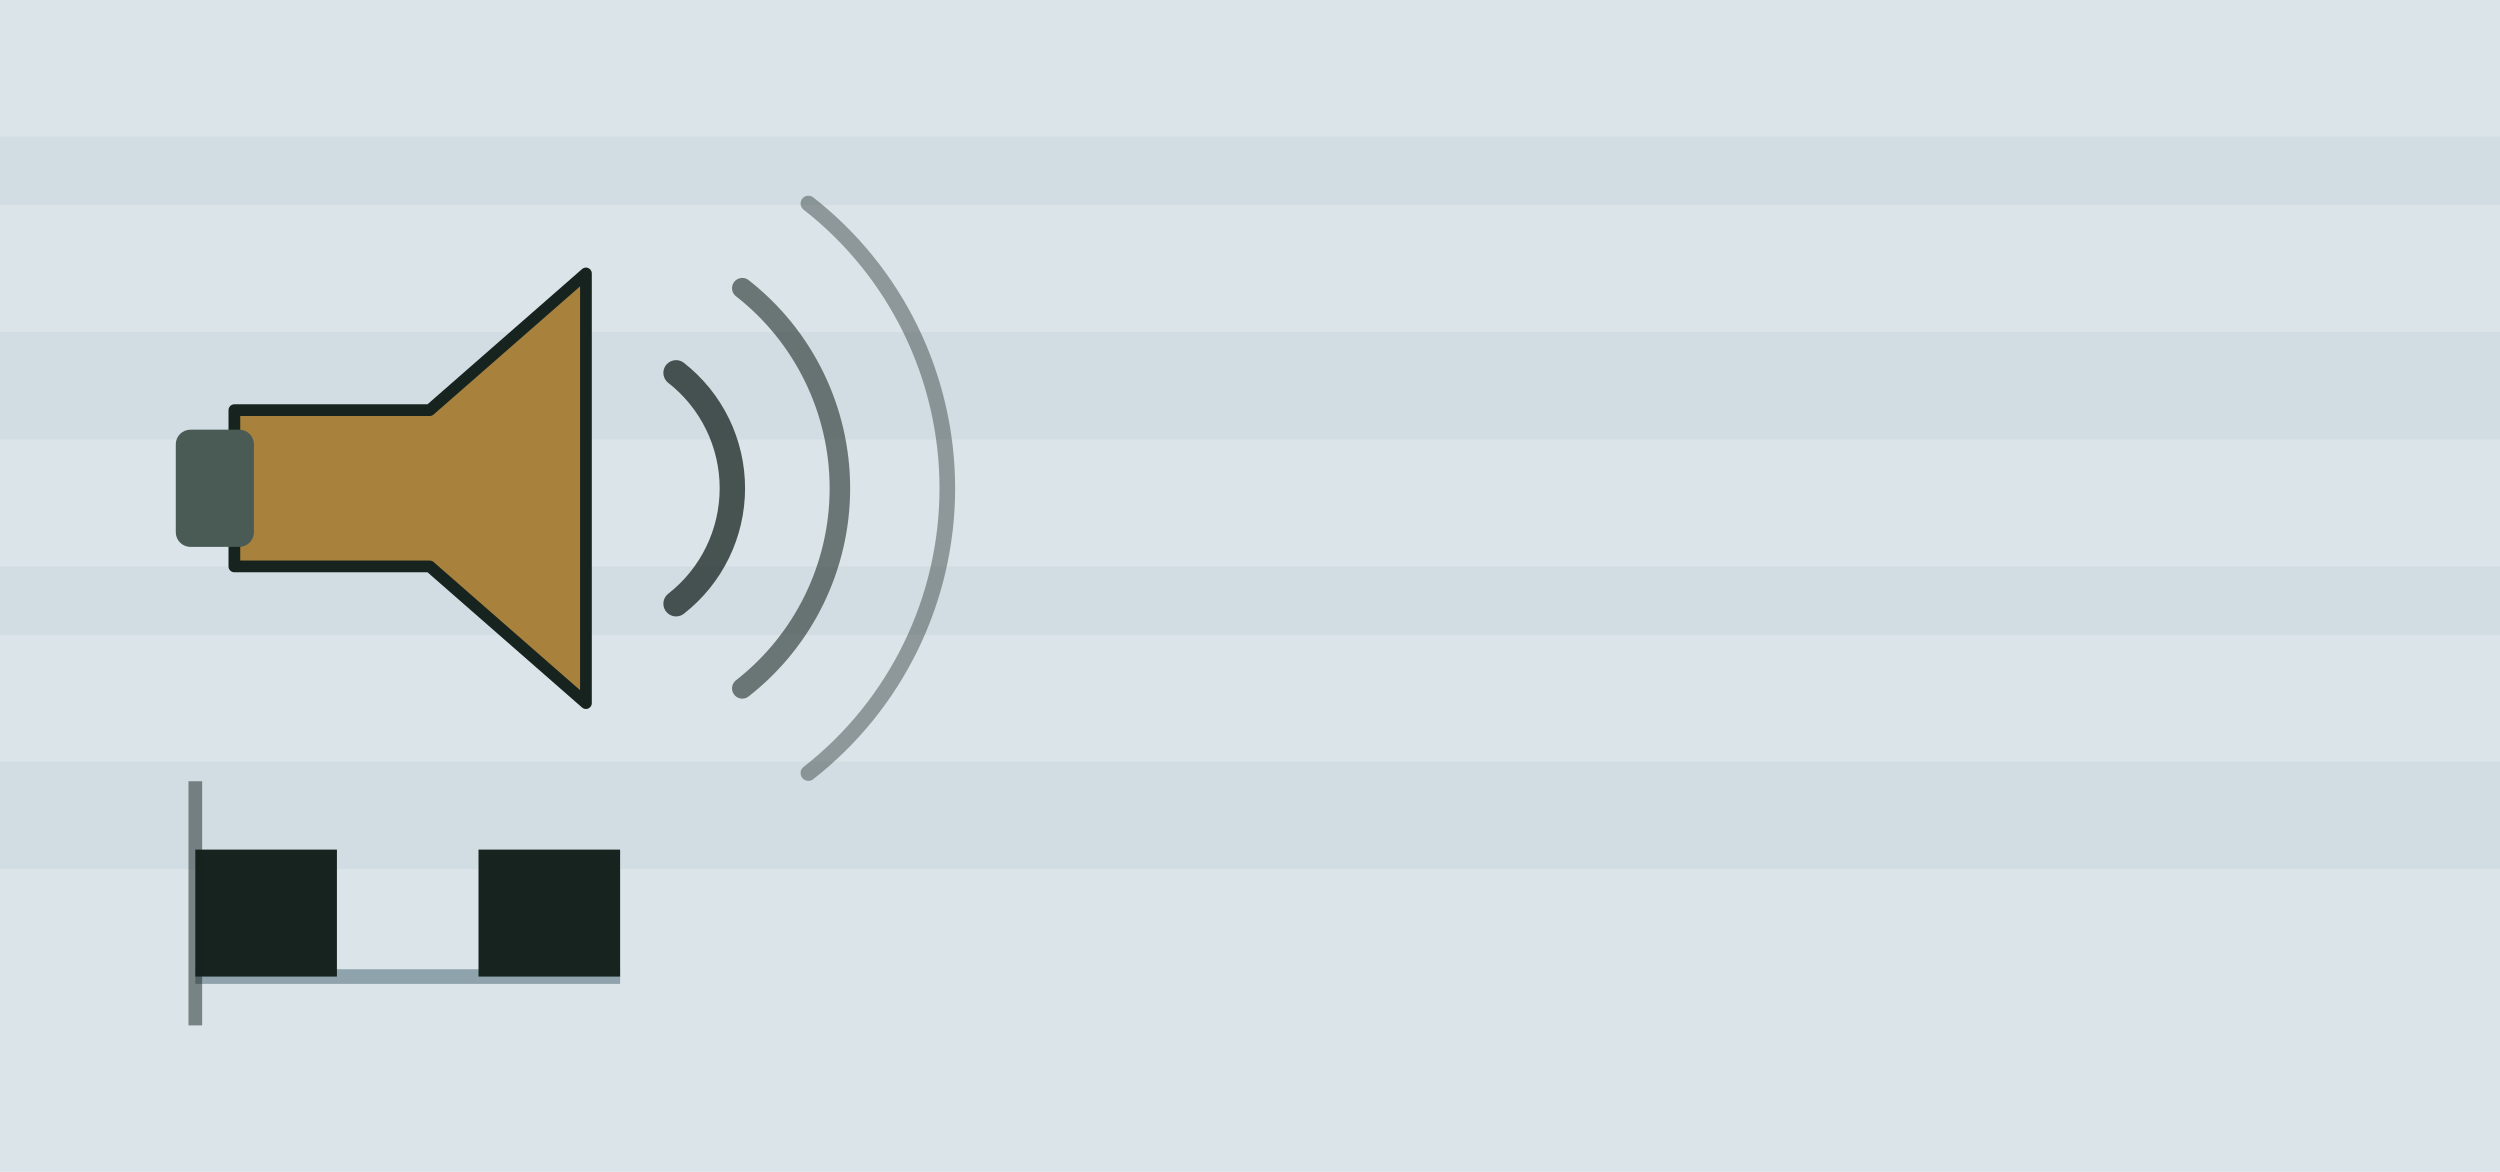
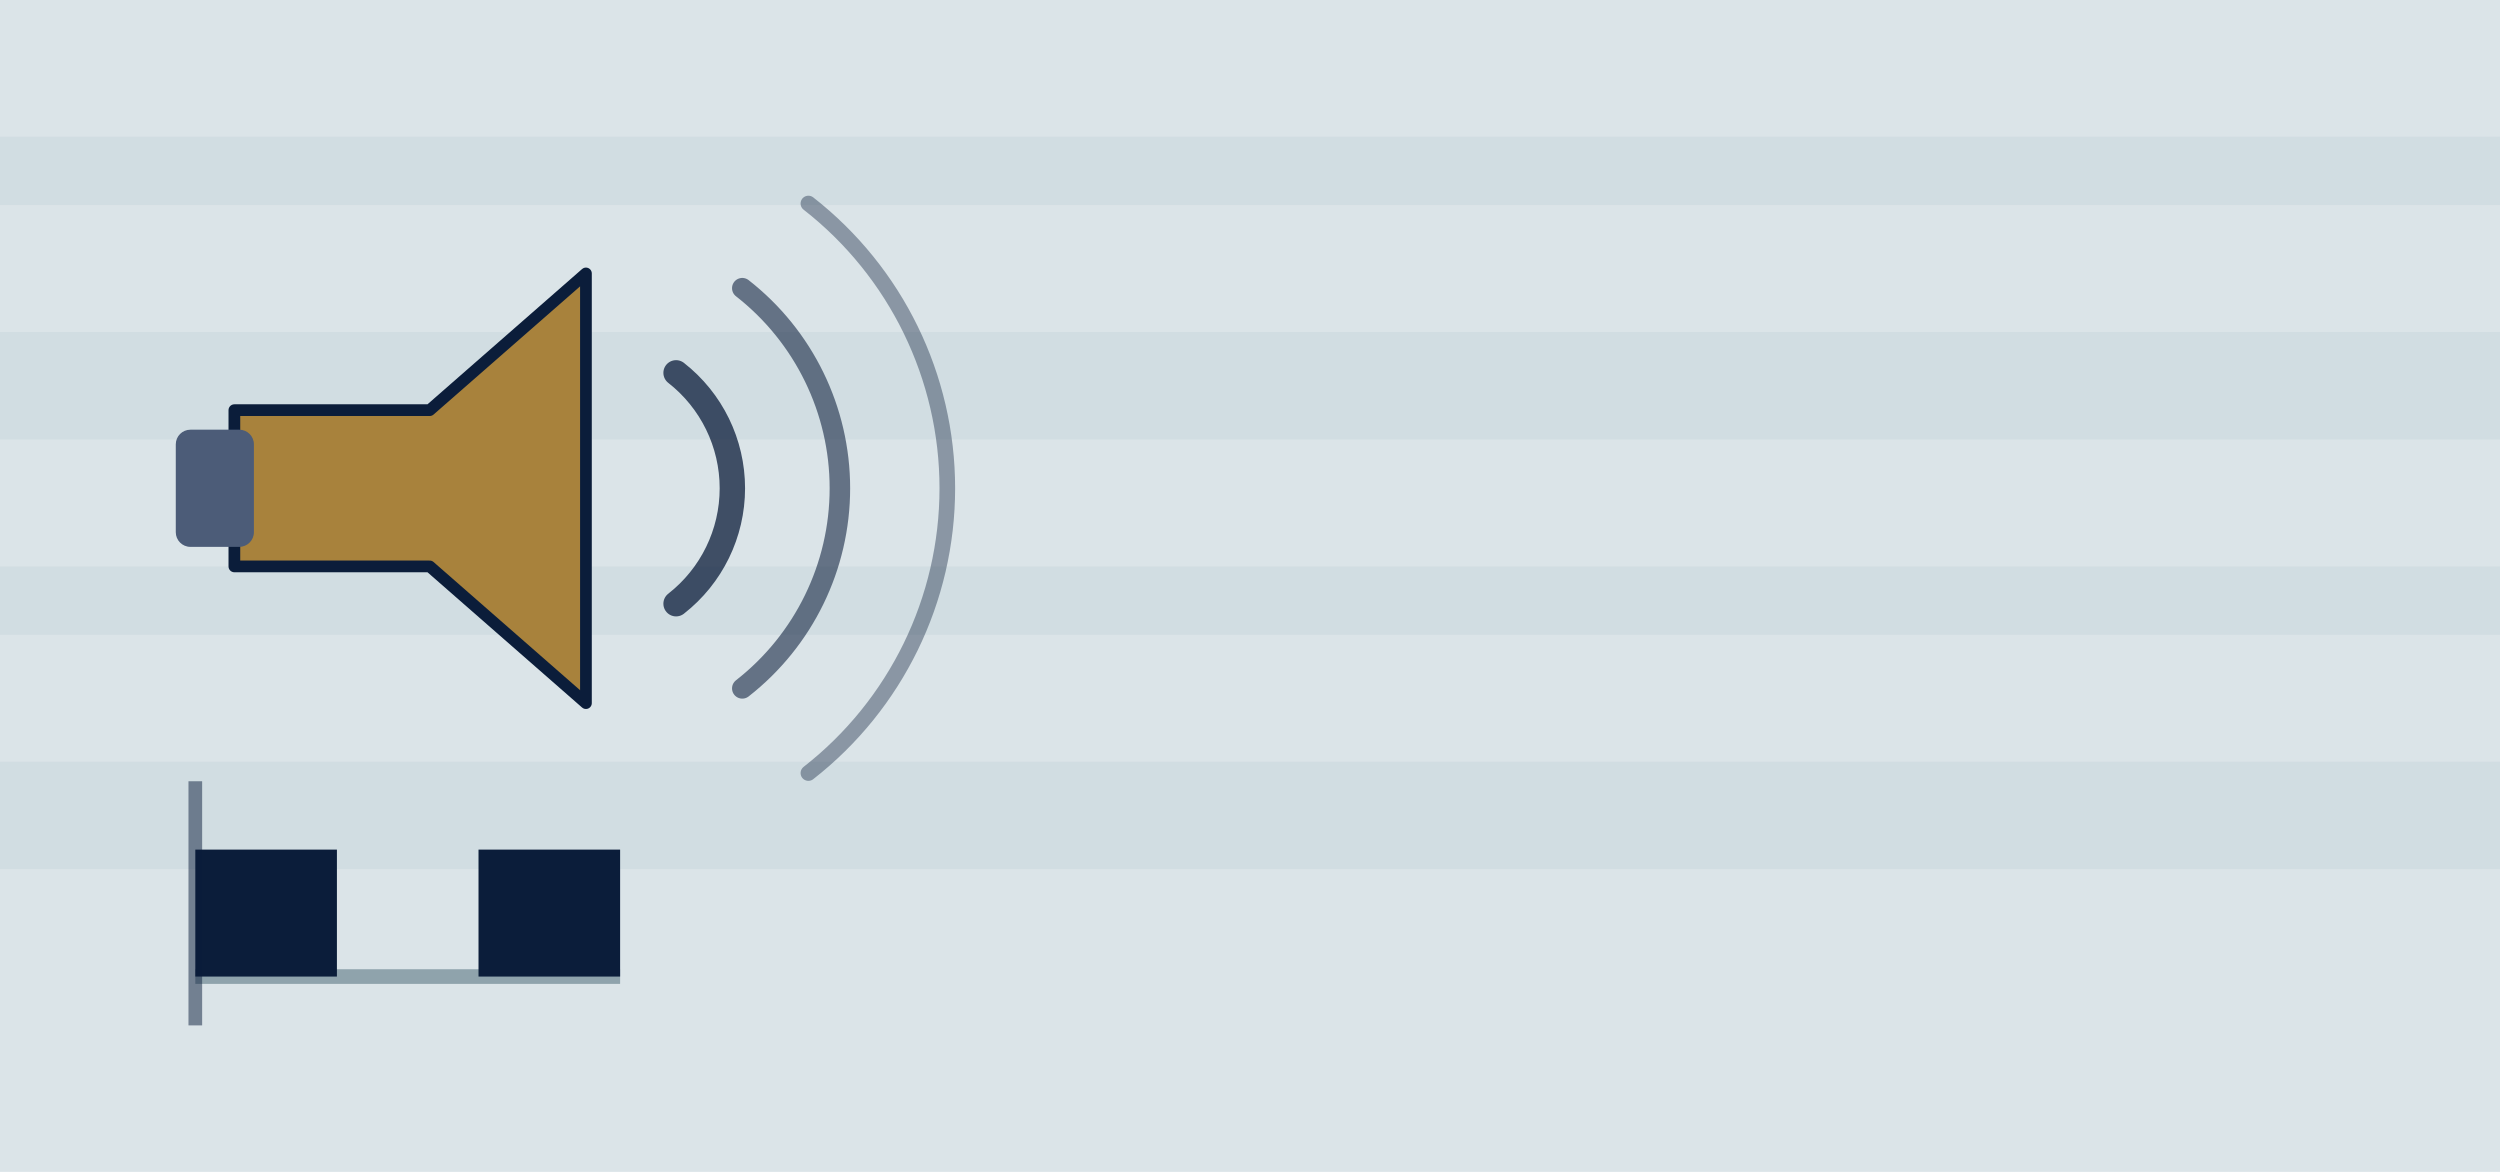
<svg xmlns="http://www.w3.org/2000/svg" viewBox="0 0 256 120" width="256" height="120" role="img">
  <style>.son{opacity:1;animation:manoeuvrebabord-son 4.2s step-end infinite}@keyframes manoeuvrebabord-son{0%{opacity:1}23.81%{opacity:0}47.62%{opacity:1}71.43%{opacity:0}100%{opacity:0}}@keyframes propagation{from{transform:scale(0.62);opacity:0.95}to{transform:scale(1.12);opacity:0.1}}.onde{transform-box:view-box;transform-origin:60px 50px;animation:propagation 1.05s linear infinite}.curseur{transform-box:view-box;animation:manoeuvrebabord-balayage 4.2s linear infinite}@keyframes manoeuvrebabord-balayage{from{transform:translateX(0)}to{transform:translateX(43.50px)}}@media (prefers-reduced-motion:reduce){.son,.onde{animation:none}.son{opacity:1}.curseur{display:none}}</style>
  <rect width="256" height="120" fill="#dbe4e8" />
  <rect x="0" y="14" width="256" height="7" fill="#c9d6dc" fill-opacity="0.55" />
  <rect x="0" y="34" width="256" height="11" fill="#c9d6dc" fill-opacity="0.55" />
  <rect x="0" y="58" width="256" height="7" fill="#c9d6dc" fill-opacity="0.55" />
  <rect x="0" y="78" width="256" height="11" fill="#c9d6dc" fill-opacity="0.55" />
  <g class="son">
    <g class="onde">
-       <path d="M69.23,38.18 A15,15 0 0 1 69.23,61.82" fill="none" stroke="#16231f" stroke-width="2.6" stroke-linecap="round" stroke-opacity="0.75" />
-       <path d="M76.01,29.51 A26,26 0 0 1 76.01,70.49" fill="none" stroke="#16231f" stroke-width="2.1" stroke-linecap="round" stroke-opacity="0.57" />
-       <path d="M82.78,20.84 A37,37 0 0 1 82.78,79.16" fill="none" stroke="#16231f" stroke-width="1.6" stroke-linecap="round" stroke-opacity="0.39" />
+       <path d="M69.23,38.18 A15,15 0 0 1 69.23,61.82" fill="none" stroke="#0b1d3a" stroke-width="2.6" stroke-linecap="round" stroke-opacity="0.75" />
+       <path d="M76.01,29.51 A26,26 0 0 1 76.01,70.49" fill="none" stroke="#0b1d3a" stroke-width="2.1" stroke-linecap="round" stroke-opacity="0.57" />
+       <path d="M82.78,20.84 A37,37 0 0 1 82.78,79.16" fill="none" stroke="#0b1d3a" stroke-width="1.6" stroke-linecap="round" stroke-opacity="0.39" />
    </g>
  </g>
-   <path d="M24,42 L44,42 L60,28 L60,72 L44,58 L24,58 Z" fill="#a8823c" stroke="#16231f" stroke-width="1.2" stroke-linejoin="round" />
-   <rect x="18" y="44" width="8" height="12" rx="1.5" fill="#4a5a54" />
+   <path d="M24,42 L44,42 L60,28 L60,72 L44,58 L24,58 Z" fill="#a8823c" stroke="#0b1d3a" stroke-width="1.2" stroke-linejoin="round" />
+   <rect x="18" y="44" width="8" height="12" rx="1.5" fill="#4c5c78" />
  <line x1="20" y1="100" x2="63.50" y2="100" stroke="#8fa3ac" stroke-width="1.5" />
-   <rect x="20.00" y="87" width="14.50" height="13" fill="#16231f" />
-   <rect x="49.00" y="87" width="14.50" height="13" fill="#16231f" />
+   <rect x="20.00" y="87" width="14.50" height="13" fill="#0b1d3a" />
+   <rect x="49.00" y="87" width="14.50" height="13" fill="#0b1d3a" />
  <g class="curseur">
-     <line x1="20" y1="80" x2="20" y2="105" stroke="#16231f" stroke-width="1.4" stroke-opacity="0.5" />
+     <line x1="20" y1="80" x2="20" y2="105" stroke="#0b1d3a" stroke-width="1.4" stroke-opacity="0.5" />
  </g>
</svg>
